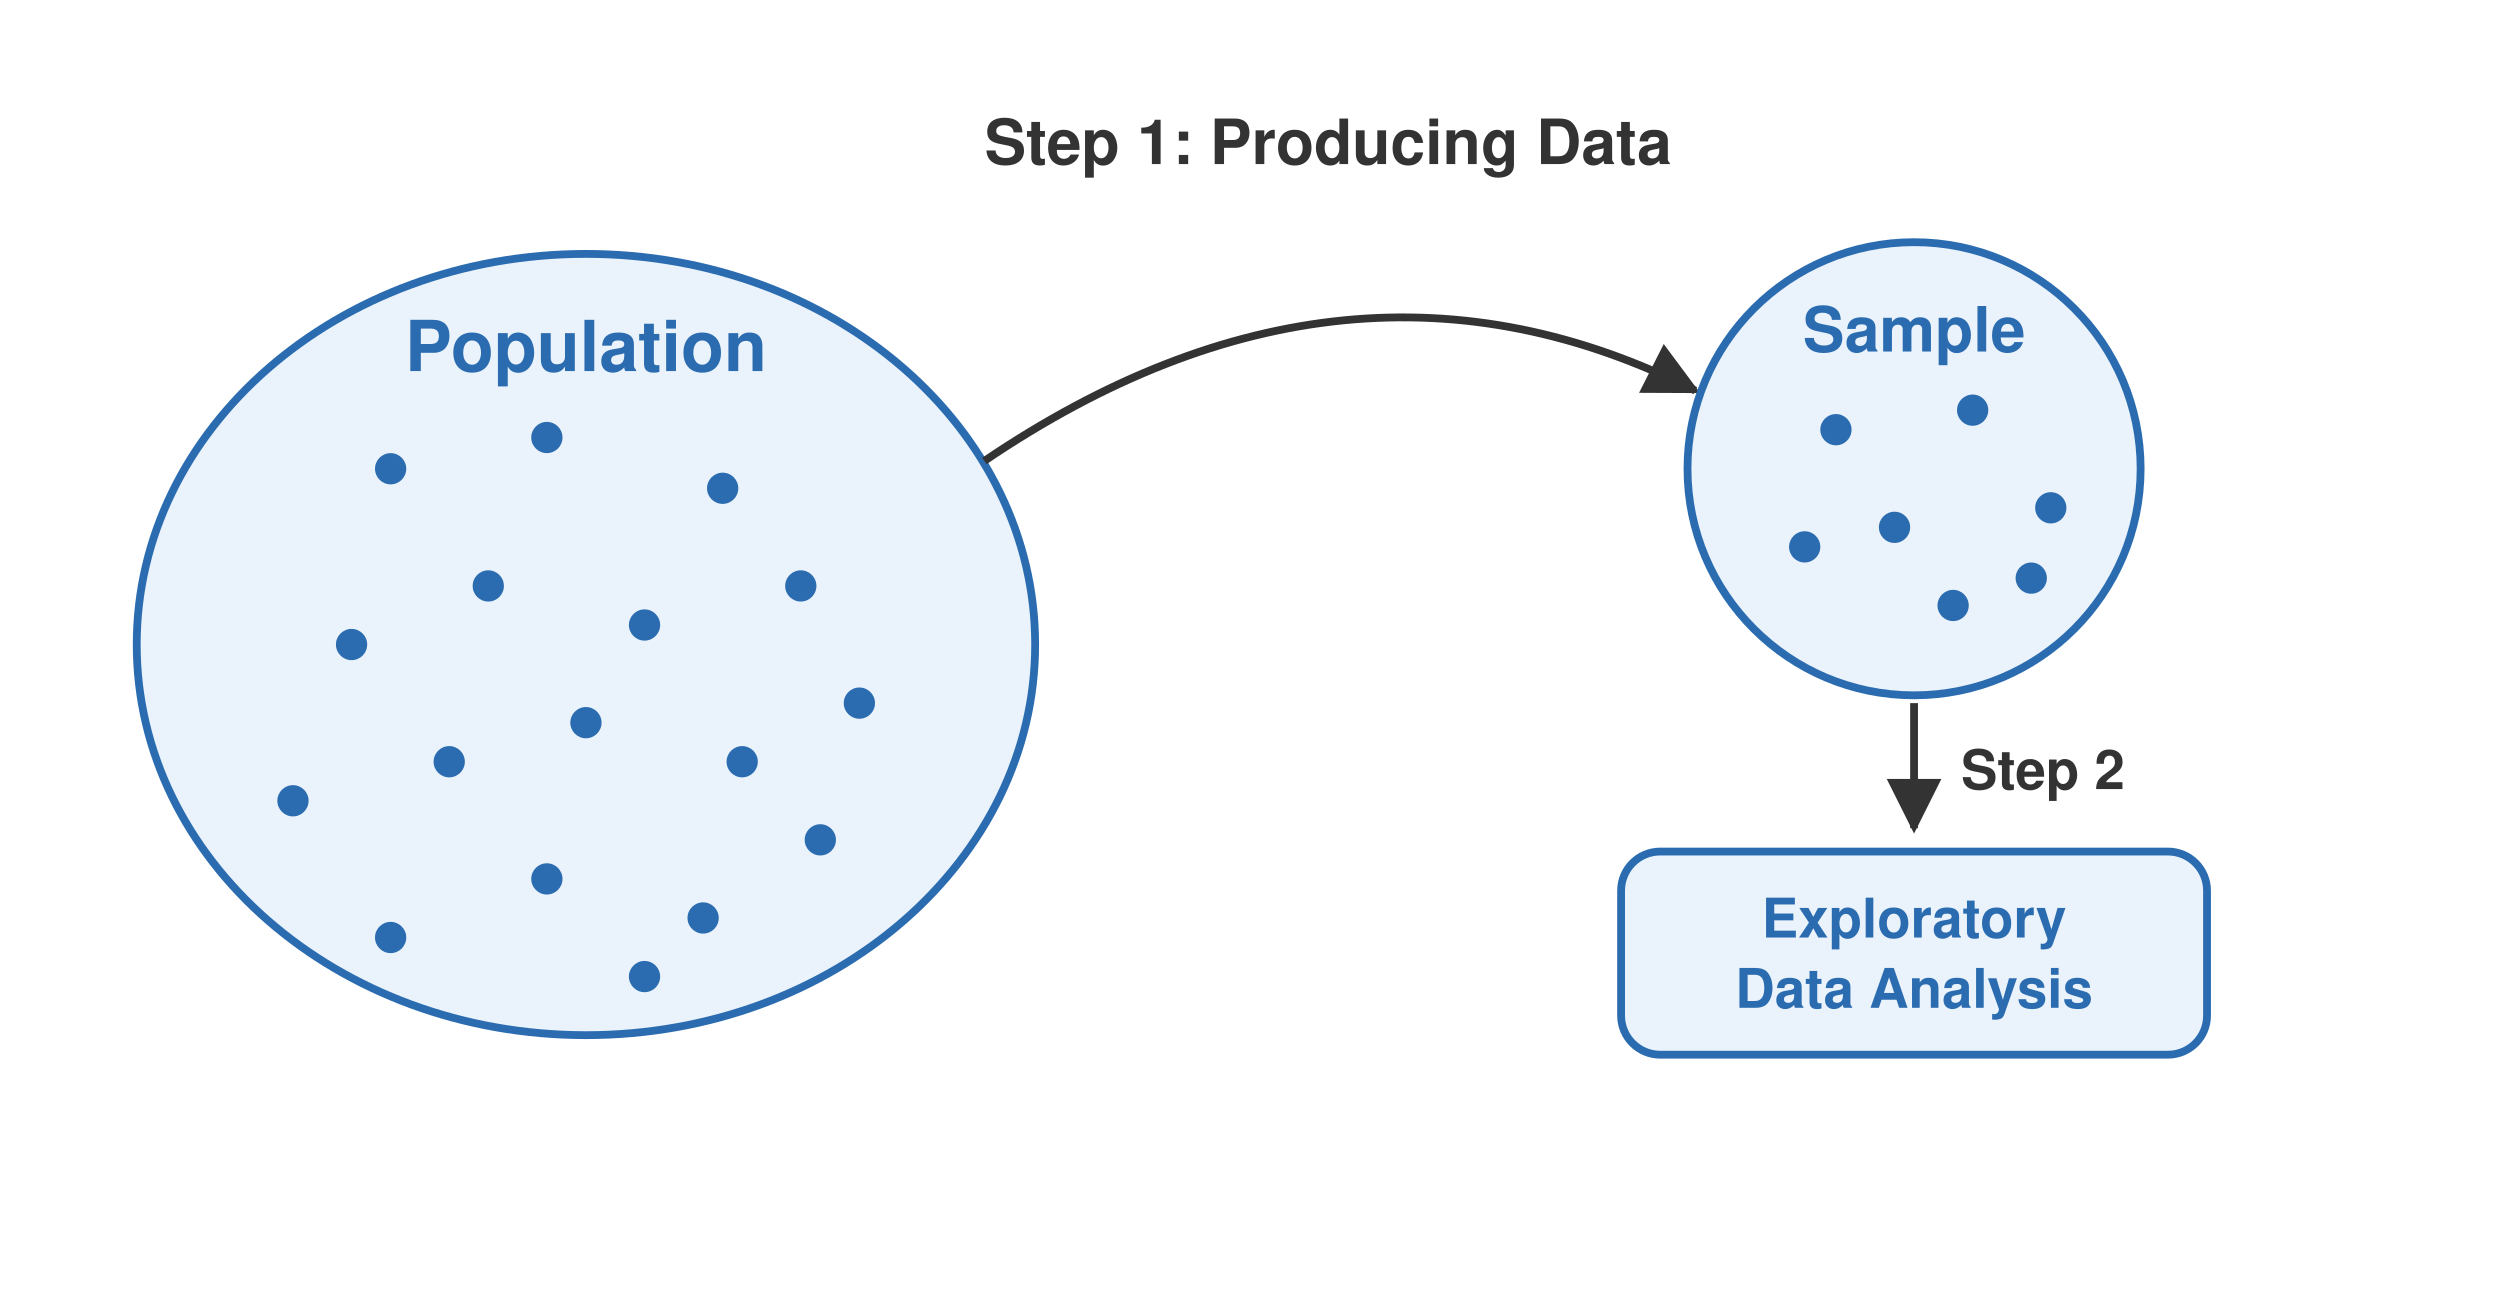
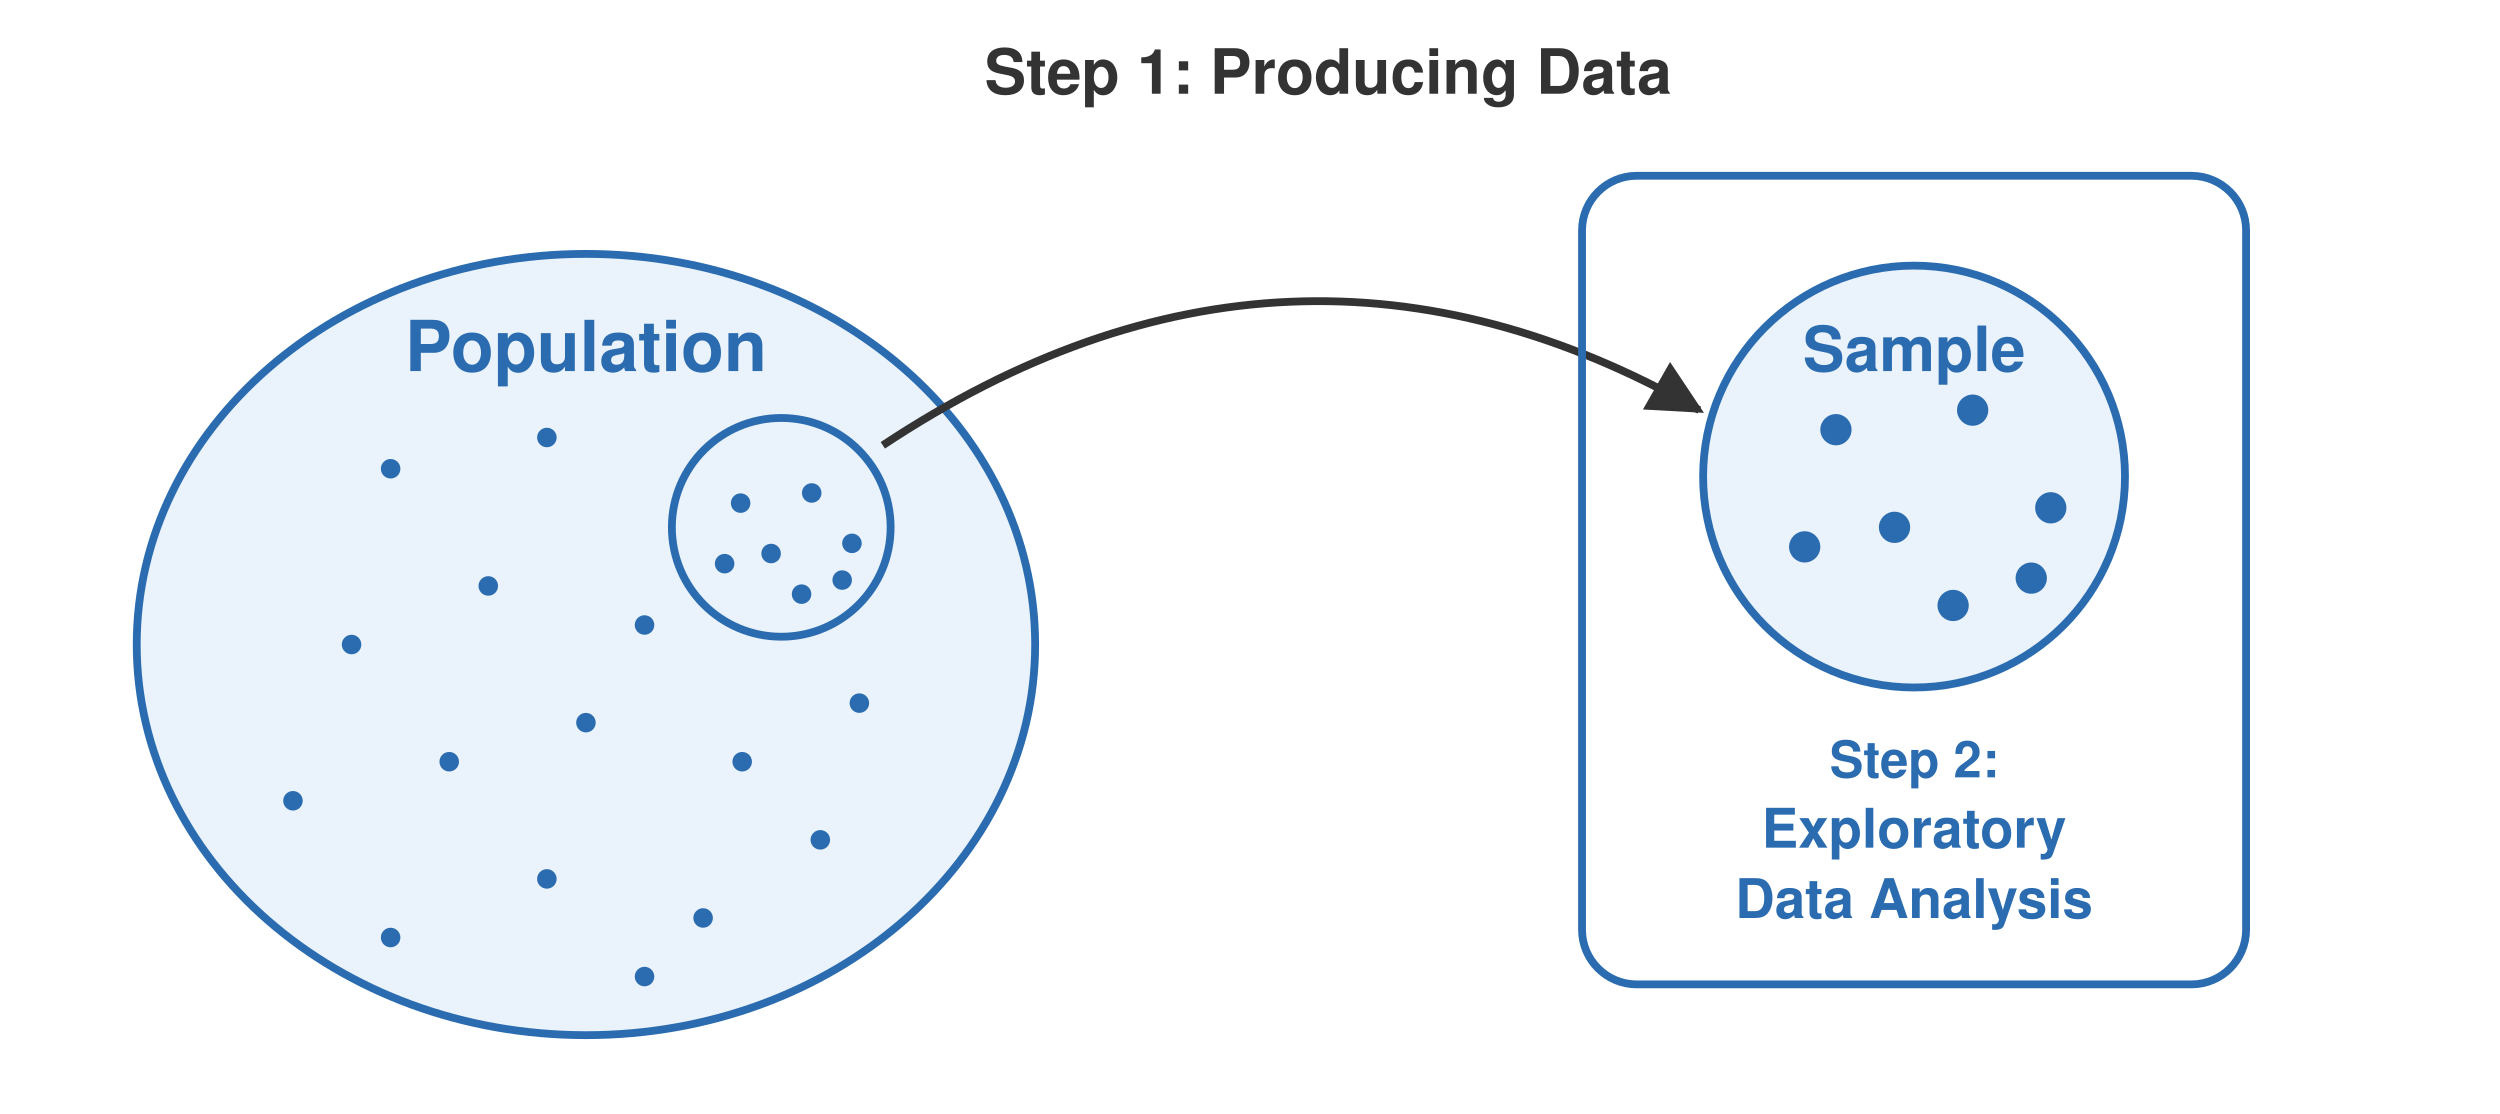
- <svg xmlns="http://www.w3.org/2000/svg" viewBox="0 0 640 330" font-family="Helvetica, Arial, sans-serif" fill="#333333">
+ <svg xmlns="http://www.w3.org/2000/svg" viewBox="0 0 640 285" font-family="Helvetica, Arial, sans-serif" fill="#333333">
  <defs>
    <marker id="arr" viewBox="0 0 10 10" refX="9" refY="5" markerWidth="7" markerHeight="7" orient="auto-start-reverse">
      <path d="M0 0L10 5L0 10z" fill="#333333" />
    </marker>
+     <marker id="arrh" viewBox="0 0 10 10" refX="9" refY="5" markerWidth="7" markerHeight="7" orient="auto-start-reverse">
+       <path d="M0 0L10 5L0 10z" fill="#dd6b20" />
+     </marker>
  </defs>
  <ellipse cx="150" cy="165" rx="115" ry="100" fill="#eaf2fb" stroke="#2b6cb0" stroke-width="2" />
  <text x="150" y="95" text-anchor="middle" font-size="18" font-weight="bold" fill="#2b6cb0">Population</text>
+   <circle cx="200" cy="135" r="28" fill="#eaf2fb" stroke="#2b6cb0" stroke-width="2" />
  <g fill="#2b6cb0">
-     <circle cx="100" cy="120" r="4" />
-     <circle cx="140" cy="112" r="4" />
-     <circle cx="185" cy="125" r="4" />
-     <circle cx="90" cy="165" r="4" />
-     <circle cx="125" cy="150" r="4" />
-     <circle cx="165" cy="160" r="4" />
-     <circle cx="205" cy="150" r="4" />
-     <circle cx="75" cy="205" r="4" />
-     <circle cx="115" cy="195" r="4" />
-     <circle cx="150" cy="185" r="4" />
-     <circle cx="190" cy="195" r="4" />
-     <circle cx="220" cy="180" r="4" />
-     <circle cx="100" cy="240" r="4" />
-     <circle cx="140" cy="225" r="4" />
-     <circle cx="180" cy="235" r="4" />
-     <circle cx="210" cy="215" r="4" />
-     <circle cx="165" cy="250" r="4" />
+     <circle cx="189.6" cy="128.8" r="2.5" />
+     <circle cx="207.8" cy="126.2" r="2.5" />
+     <circle cx="218.1" cy="139.1" r="2.5" />
+     <circle cx="197.4" cy="141.7" r="2.5" />
+     <circle cx="185.5" cy="144.3" r="2.5" />
+     <circle cx="205.2" cy="152.1" r="2.5" />
+     <circle cx="215.6" cy="148.5" r="2.5" />
  </g>
-   <path d="M 252 118 Q 345 55 434 100" fill="none" stroke="#333333" stroke-width="2" marker-end="url(#arr)" />
-   <text x="340" y="42" text-anchor="middle" font-size="16" font-weight="bold">Step 1: Producing Data</text>
-   <circle cx="490" cy="120" r="58" fill="#eaf2fb" stroke="#2b6cb0" stroke-width="2" />
-   <text x="490" y="90" text-anchor="middle" font-size="16" font-weight="bold" fill="#2b6cb0">Sample</text>
+   <g fill="#2b6cb0">
+     <circle cx="100" cy="120" r="2.5" />
+     <circle cx="140" cy="112" r="2.5" />
+     <circle cx="90" cy="165" r="2.5" />
+     <circle cx="125" cy="150" r="2.5" />
+     <circle cx="165" cy="160" r="2.5" />
+     <circle cx="75" cy="205" r="2.5" />
+     <circle cx="115" cy="195" r="2.5" />
+     <circle cx="150" cy="185" r="2.5" />
+     <circle cx="190" cy="195" r="2.5" />
+     <circle cx="220" cy="180" r="2.5" />
+     <circle cx="100" cy="240" r="2.5" />
+     <circle cx="140" cy="225" r="2.5" />
+     <circle cx="180" cy="235" r="2.5" />
+     <circle cx="210" cy="215" r="2.5" />
+     <circle cx="165" cy="250" r="2.5" />
+   </g>
+   <path d="M 226 114 Q 330 45 435 105" fill="none" stroke="#333333" stroke-width="2" marker-end="url(#arr)" />
+   <text x="340" y="24" text-anchor="middle" font-size="16" font-weight="bold" fill="#333333">Step 1: Producing Data</text>
+   <rect x="405" y="45" width="170" height="207" rx="14" fill="none" stroke="#2b6cb0" stroke-width="2" />
+   <circle cx="490" cy="122" r="54" fill="#eaf2fb" stroke="#2b6cb0" stroke-width="2" />
+   <text x="490" y="95" text-anchor="middle" font-size="16" font-weight="bold" fill="#2b6cb0">Sample</text>
  <g fill="#2b6cb0">
    <circle cx="470" cy="110" r="4" />
    <circle cx="505" cy="105" r="4" />
    <circle cx="525" cy="130" r="4" />
    <circle cx="485" cy="135" r="4" />
    <circle cx="462" cy="140" r="4" />
    <circle cx="500" cy="155" r="4" />
    <circle cx="520" cy="148" r="4" />
  </g>
-   <line x1="490" y1="180" x2="490" y2="212" stroke="#333333" stroke-width="2" marker-end="url(#arr)" />
-   <text x="502" y="202" font-size="14" font-weight="bold">Step 2</text>
-   <rect x="415" y="218" width="150" height="52" rx="10" fill="#eaf2fb" stroke="#2b6cb0" stroke-width="2" />
-   <text x="490" y="240" text-anchor="middle" font-size="14" font-weight="bold" fill="#2b6cb0">Exploratory</text>
-   <text x="490" y="258" text-anchor="middle" font-size="14" font-weight="bold" fill="#2b6cb0">Data Analysis</text>
+   <text x="490" y="199" text-anchor="middle" font-size="13" font-weight="bold" fill="#2b6cb0">Step 2:</text>
+   <text x="490" y="217" text-anchor="middle" font-size="14" font-weight="bold" fill="#2b6cb0">Exploratory</text>
+   <text x="490" y="235" text-anchor="middle" font-size="14" font-weight="bold" fill="#2b6cb0">Data Analysis</text>
</svg>
